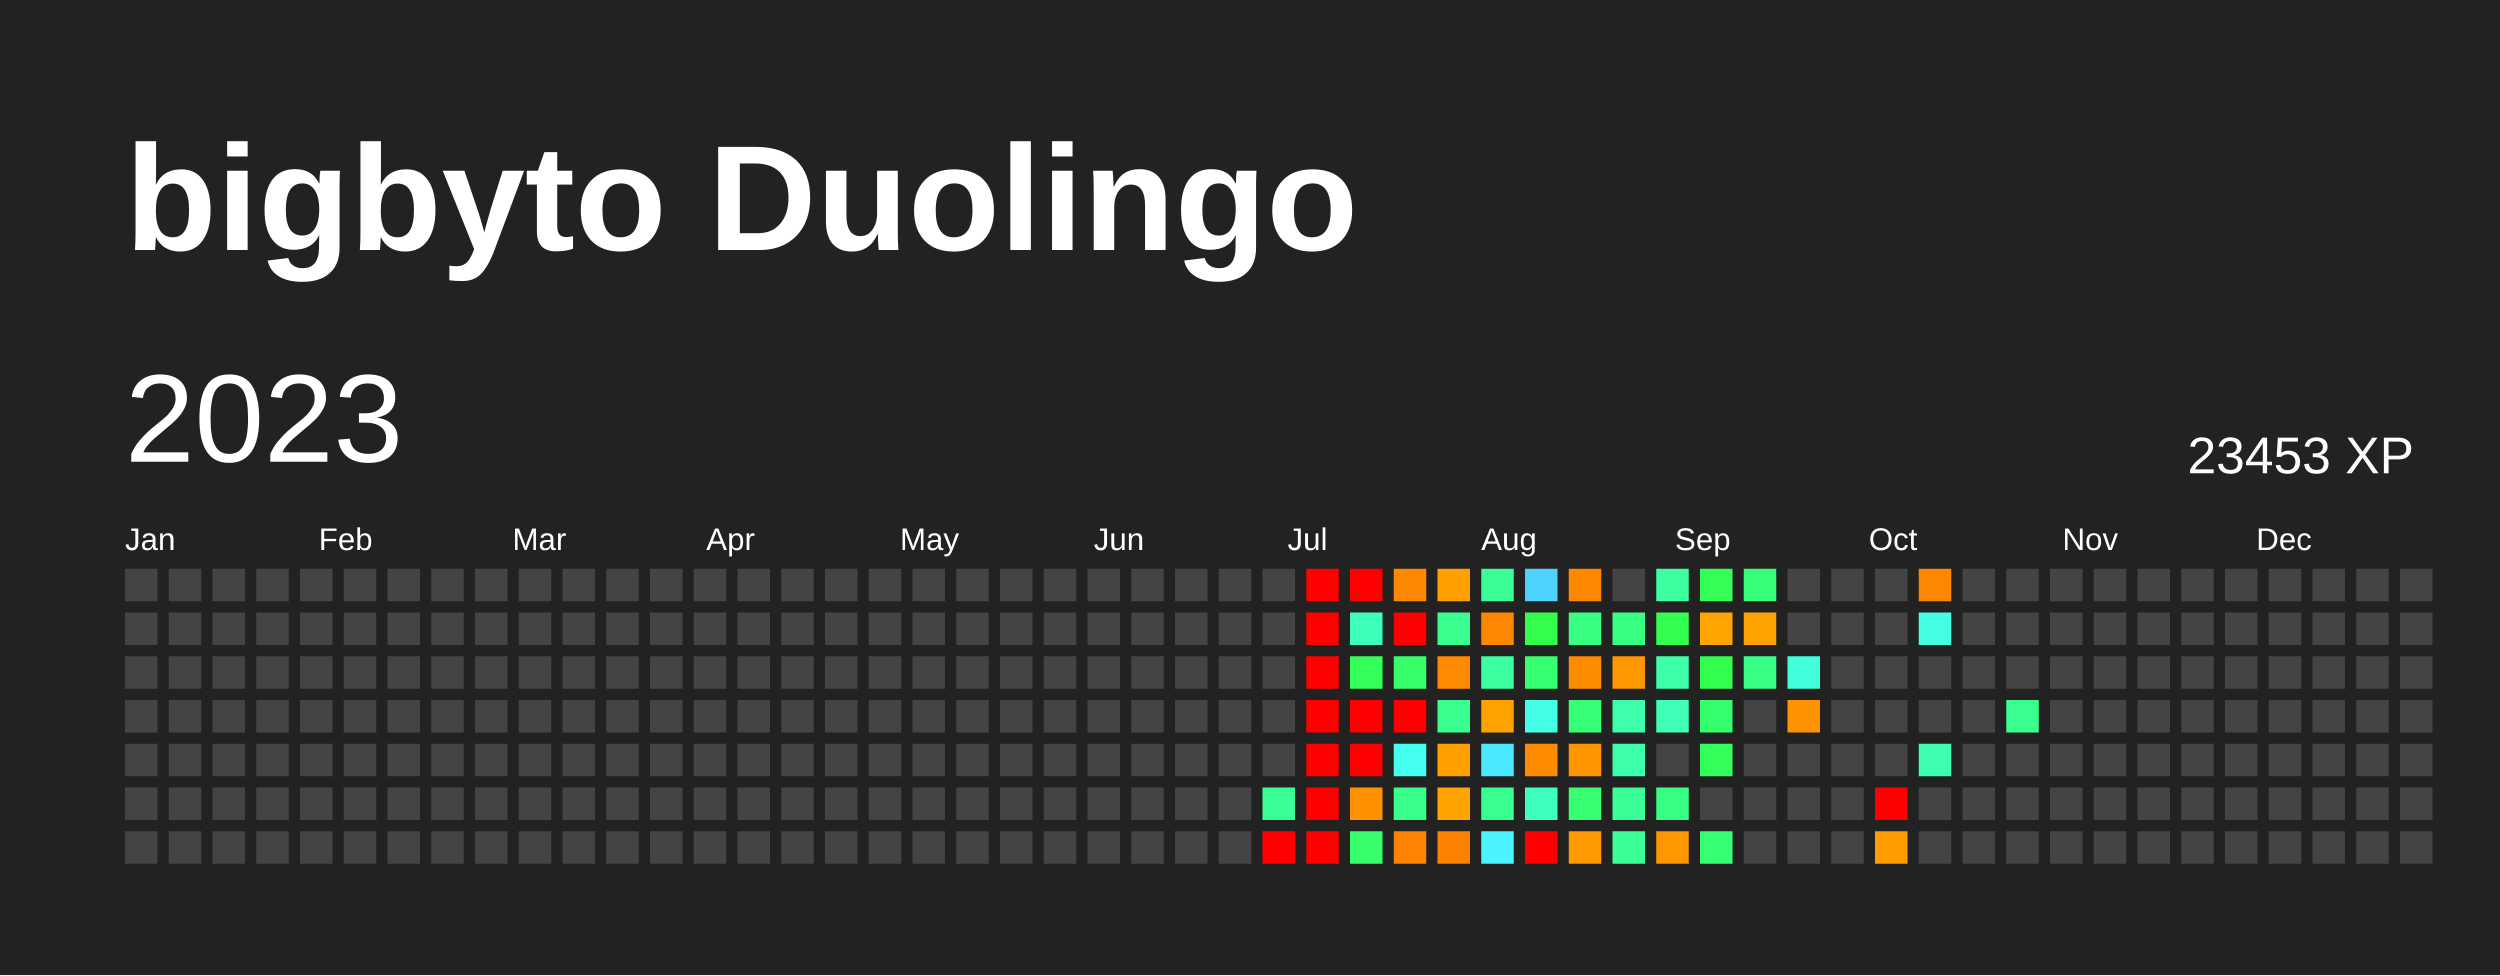
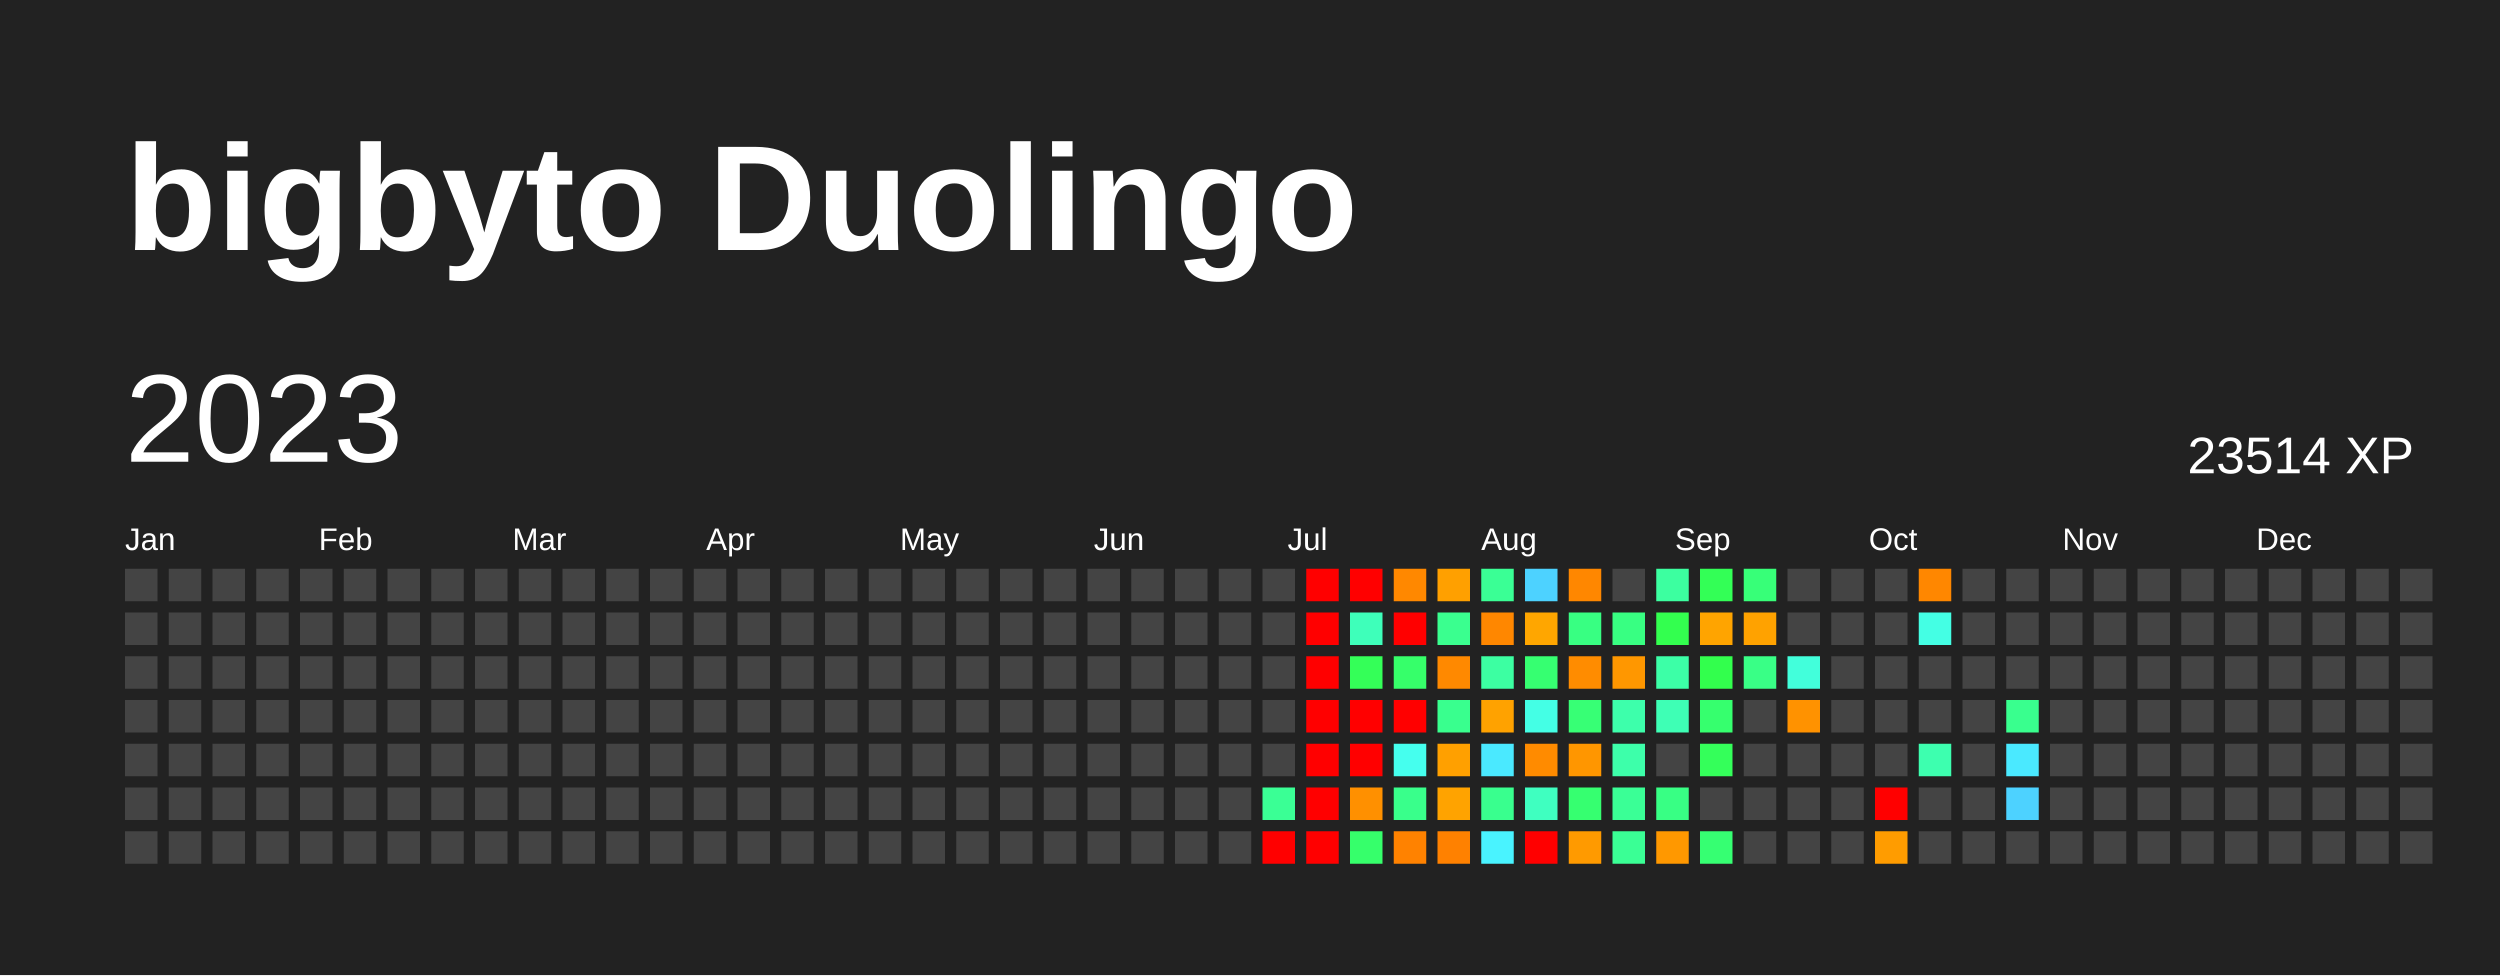
<svg xmlns="http://www.w3.org/2000/svg" baseProfile="full" height="78mm" version="1.1" viewBox="0,0,200,78" width="200mm">
  <defs />
  <rect fill="#222222" height="78" width="200" x="0" y="0" />
  <text fill="#FFFFFF" style="font-size:12px; font-family:Arial; font-weight:bold;" x="10" y="20">bigbyto Duolingo</text>
  <text dominant-baseline="hanging" fill="#FFFFFF" style="font-size:10.0px; font-family:Arial;" x="10" y="30">2023</text>
-   <text dominant-baseline="hanging" fill="#FFFFFF" style="font-size:4.125px; font-family:Arial;" x="175" y="35">23453 XP</text>
+   <text dominant-baseline="hanging" fill="#FFFFFF" style="font-size:4.125px; font-family:Arial;" x="175" y="35">23514 XP</text>
  <text fill="#FFFFFF" style="font-size:2.5px; font-family:Arial" x="10.0" y="44">Jan</text>
  <text fill="#FFFFFF" style="font-size:2.5px; font-family:Arial" x="25.5" y="44">Feb</text>
  <text fill="#FFFFFF" style="font-size:2.5px; font-family:Arial" x="41.0" y="44">Mar</text>
  <text fill="#FFFFFF" style="font-size:2.5px; font-family:Arial" x="56.5" y="44">Apr</text>
  <text fill="#FFFFFF" style="font-size:2.5px; font-family:Arial" x="72.0" y="44">May</text>
  <text fill="#FFFFFF" style="font-size:2.5px; font-family:Arial" x="87.5" y="44">Jun</text>
  <text fill="#FFFFFF" style="font-size:2.5px; font-family:Arial" x="103.0" y="44">Jul</text>
  <text fill="#FFFFFF" style="font-size:2.5px; font-family:Arial" x="118.5" y="44">Aug</text>
  <text fill="#FFFFFF" style="font-size:2.5px; font-family:Arial" x="134.0" y="44">Sep</text>
  <text fill="#FFFFFF" style="font-size:2.5px; font-family:Arial" x="149.5" y="44">Oct</text>
  <text fill="#FFFFFF" style="font-size:2.5px; font-family:Arial" x="165.0" y="44">Nov</text>
  <text fill="#FFFFFF" style="font-size:2.5px; font-family:Arial" x="180.5" y="44">Dec</text>
  <rect fill="#444444" height="2.6" width="2.6" x="10.0" y="45.5" />
  <rect fill="#444444" height="2.6" width="2.6" x="10.0" y="49.0" />
  <rect fill="#444444" height="2.6" width="2.6" x="10.0" y="52.5" />
  <rect fill="#444444" height="2.6" width="2.6" x="10.0" y="56.0" />
  <rect fill="#444444" height="2.6" width="2.6" x="10.0" y="59.5" />
  <rect fill="#444444" height="2.6" width="2.6" x="10.0" y="63.0" />
  <rect fill="#444444" height="2.6" width="2.6" x="10.0" y="66.5" />
  <rect fill="#444444" height="2.6" width="2.6" x="13.5" y="45.5" />
  <rect fill="#444444" height="2.6" width="2.6" x="13.5" y="49.0" />
  <rect fill="#444444" height="2.6" width="2.6" x="13.5" y="52.5" />
  <rect fill="#444444" height="2.6" width="2.6" x="13.5" y="56.0" />
  <rect fill="#444444" height="2.6" width="2.6" x="13.5" y="59.5" />
  <rect fill="#444444" height="2.6" width="2.6" x="13.5" y="63.0" />
  <rect fill="#444444" height="2.6" width="2.6" x="13.5" y="66.5" />
  <rect fill="#444444" height="2.6" width="2.6" x="17.0" y="45.5" />
  <rect fill="#444444" height="2.6" width="2.6" x="17.0" y="49.0" />
  <rect fill="#444444" height="2.6" width="2.6" x="17.0" y="52.5" />
  <rect fill="#444444" height="2.6" width="2.6" x="17.0" y="56.0" />
  <rect fill="#444444" height="2.6" width="2.6" x="17.0" y="59.5" />
  <rect fill="#444444" height="2.6" width="2.6" x="17.0" y="63.0" />
  <rect fill="#444444" height="2.6" width="2.6" x="17.0" y="66.5" />
  <rect fill="#444444" height="2.6" width="2.6" x="20.5" y="45.5" />
  <rect fill="#444444" height="2.6" width="2.6" x="20.5" y="49.0" />
  <rect fill="#444444" height="2.6" width="2.6" x="20.5" y="52.5" />
  <rect fill="#444444" height="2.6" width="2.6" x="20.5" y="56.0" />
  <rect fill="#444444" height="2.6" width="2.6" x="20.5" y="59.5" />
  <rect fill="#444444" height="2.6" width="2.6" x="20.5" y="63.0" />
  <rect fill="#444444" height="2.6" width="2.6" x="20.5" y="66.5" />
  <rect fill="#444444" height="2.6" width="2.6" x="24.0" y="45.5" />
  <rect fill="#444444" height="2.6" width="2.6" x="24.0" y="49.0" />
  <rect fill="#444444" height="2.6" width="2.6" x="24.0" y="52.5" />
  <rect fill="#444444" height="2.6" width="2.6" x="24.0" y="56.0" />
  <rect fill="#444444" height="2.6" width="2.6" x="24.0" y="59.5" />
  <rect fill="#444444" height="2.6" width="2.6" x="24.0" y="63.0" />
  <rect fill="#444444" height="2.6" width="2.6" x="24.0" y="66.5" />
  <rect fill="#444444" height="2.6" width="2.6" x="27.5" y="45.5" />
  <rect fill="#444444" height="2.6" width="2.6" x="27.5" y="49.0" />
  <rect fill="#444444" height="2.6" width="2.6" x="27.5" y="52.5" />
  <rect fill="#444444" height="2.6" width="2.6" x="27.5" y="56.0" />
  <rect fill="#444444" height="2.6" width="2.6" x="27.5" y="59.5" />
  <rect fill="#444444" height="2.6" width="2.6" x="27.5" y="63.0" />
  <rect fill="#444444" height="2.6" width="2.6" x="27.5" y="66.5" />
  <rect fill="#444444" height="2.6" width="2.6" x="31.0" y="45.5" />
  <rect fill="#444444" height="2.6" width="2.6" x="31.0" y="49.0" />
  <rect fill="#444444" height="2.6" width="2.6" x="31.0" y="52.5" />
  <rect fill="#444444" height="2.6" width="2.6" x="31.0" y="56.0" />
  <rect fill="#444444" height="2.6" width="2.6" x="31.0" y="59.5" />
  <rect fill="#444444" height="2.6" width="2.6" x="31.0" y="63.0" />
  <rect fill="#444444" height="2.6" width="2.6" x="31.0" y="66.5" />
  <rect fill="#444444" height="2.6" width="2.6" x="34.5" y="45.5" />
  <rect fill="#444444" height="2.6" width="2.6" x="34.5" y="49.0" />
  <rect fill="#444444" height="2.6" width="2.6" x="34.5" y="52.5" />
  <rect fill="#444444" height="2.6" width="2.6" x="34.5" y="56.0" />
  <rect fill="#444444" height="2.6" width="2.6" x="34.5" y="59.5" />
  <rect fill="#444444" height="2.6" width="2.6" x="34.5" y="63.0" />
  <rect fill="#444444" height="2.6" width="2.6" x="34.5" y="66.5" />
  <rect fill="#444444" height="2.6" width="2.6" x="38.0" y="45.5" />
  <rect fill="#444444" height="2.6" width="2.6" x="38.0" y="49.0" />
  <rect fill="#444444" height="2.6" width="2.6" x="38.0" y="52.5" />
  <rect fill="#444444" height="2.6" width="2.6" x="38.0" y="56.0" />
  <rect fill="#444444" height="2.6" width="2.6" x="38.0" y="59.5" />
  <rect fill="#444444" height="2.6" width="2.6" x="38.0" y="63.0" />
  <rect fill="#444444" height="2.6" width="2.6" x="38.0" y="66.5" />
  <rect fill="#444444" height="2.6" width="2.6" x="41.5" y="45.5" />
  <rect fill="#444444" height="2.6" width="2.6" x="41.5" y="49.0" />
  <rect fill="#444444" height="2.6" width="2.6" x="41.5" y="52.5" />
  <rect fill="#444444" height="2.6" width="2.6" x="41.5" y="56.0" />
  <rect fill="#444444" height="2.6" width="2.6" x="41.5" y="59.5" />
  <rect fill="#444444" height="2.6" width="2.6" x="41.5" y="63.0" />
  <rect fill="#444444" height="2.6" width="2.6" x="41.5" y="66.5" />
  <rect fill="#444444" height="2.6" width="2.6" x="45.0" y="45.5" />
  <rect fill="#444444" height="2.6" width="2.6" x="45.0" y="49.0" />
  <rect fill="#444444" height="2.6" width="2.6" x="45.0" y="52.5" />
  <rect fill="#444444" height="2.6" width="2.6" x="45.0" y="56.0" />
  <rect fill="#444444" height="2.6" width="2.6" x="45.0" y="59.5" />
  <rect fill="#444444" height="2.6" width="2.6" x="45.0" y="63.0" />
  <rect fill="#444444" height="2.6" width="2.6" x="45.0" y="66.5" />
  <rect fill="#444444" height="2.6" width="2.6" x="48.5" y="45.5" />
  <rect fill="#444444" height="2.6" width="2.6" x="48.5" y="49.0" />
  <rect fill="#444444" height="2.6" width="2.6" x="48.5" y="52.5" />
  <rect fill="#444444" height="2.6" width="2.6" x="48.5" y="56.0" />
  <rect fill="#444444" height="2.6" width="2.6" x="48.5" y="59.5" />
  <rect fill="#444444" height="2.6" width="2.6" x="48.5" y="63.0" />
  <rect fill="#444444" height="2.6" width="2.6" x="48.5" y="66.5" />
  <rect fill="#444444" height="2.6" width="2.6" x="52.0" y="45.5" />
  <rect fill="#444444" height="2.6" width="2.6" x="52.0" y="49.0" />
  <rect fill="#444444" height="2.6" width="2.6" x="52.0" y="52.5" />
  <rect fill="#444444" height="2.6" width="2.6" x="52.0" y="56.0" />
  <rect fill="#444444" height="2.6" width="2.6" x="52.0" y="59.5" />
  <rect fill="#444444" height="2.6" width="2.6" x="52.0" y="63.0" />
  <rect fill="#444444" height="2.6" width="2.6" x="52.0" y="66.5" />
  <rect fill="#444444" height="2.6" width="2.6" x="55.5" y="45.5" />
  <rect fill="#444444" height="2.6" width="2.6" x="55.5" y="49.0" />
  <rect fill="#444444" height="2.6" width="2.6" x="55.5" y="52.5" />
  <rect fill="#444444" height="2.6" width="2.6" x="55.5" y="56.0" />
  <rect fill="#444444" height="2.6" width="2.6" x="55.5" y="59.5" />
  <rect fill="#444444" height="2.6" width="2.6" x="55.5" y="63.0" />
  <rect fill="#444444" height="2.6" width="2.6" x="55.5" y="66.5" />
  <rect fill="#444444" height="2.6" width="2.6" x="59.0" y="45.5" />
  <rect fill="#444444" height="2.6" width="2.6" x="59.0" y="49.0" />
  <rect fill="#444444" height="2.6" width="2.6" x="59.0" y="52.5" />
  <rect fill="#444444" height="2.6" width="2.6" x="59.0" y="56.0" />
  <rect fill="#444444" height="2.6" width="2.6" x="59.0" y="59.5" />
  <rect fill="#444444" height="2.6" width="2.6" x="59.0" y="63.0" />
  <rect fill="#444444" height="2.6" width="2.6" x="59.0" y="66.5" />
  <rect fill="#444444" height="2.6" width="2.6" x="62.5" y="45.5" />
  <rect fill="#444444" height="2.6" width="2.6" x="62.5" y="49.0" />
  <rect fill="#444444" height="2.6" width="2.6" x="62.5" y="52.5" />
  <rect fill="#444444" height="2.6" width="2.6" x="62.5" y="56.0" />
  <rect fill="#444444" height="2.6" width="2.6" x="62.5" y="59.5" />
  <rect fill="#444444" height="2.6" width="2.6" x="62.5" y="63.0" />
  <rect fill="#444444" height="2.6" width="2.6" x="62.5" y="66.5" />
  <rect fill="#444444" height="2.6" width="2.6" x="66.0" y="45.5" />
  <rect fill="#444444" height="2.6" width="2.6" x="66.0" y="49.0" />
  <rect fill="#444444" height="2.6" width="2.6" x="66.0" y="52.5" />
  <rect fill="#444444" height="2.6" width="2.6" x="66.0" y="56.0" />
  <rect fill="#444444" height="2.6" width="2.6" x="66.0" y="59.5" />
  <rect fill="#444444" height="2.6" width="2.6" x="66.0" y="63.0" />
  <rect fill="#444444" height="2.6" width="2.6" x="66.0" y="66.5" />
  <rect fill="#444444" height="2.6" width="2.6" x="69.5" y="45.5" />
  <rect fill="#444444" height="2.6" width="2.6" x="69.5" y="49.0" />
  <rect fill="#444444" height="2.6" width="2.6" x="69.5" y="52.5" />
  <rect fill="#444444" height="2.6" width="2.6" x="69.5" y="56.0" />
  <rect fill="#444444" height="2.6" width="2.6" x="69.5" y="59.5" />
  <rect fill="#444444" height="2.6" width="2.6" x="69.5" y="63.0" />
  <rect fill="#444444" height="2.6" width="2.6" x="69.5" y="66.5" />
  <rect fill="#444444" height="2.6" width="2.6" x="73.0" y="45.5" />
  <rect fill="#444444" height="2.6" width="2.6" x="73.0" y="49.0" />
  <rect fill="#444444" height="2.6" width="2.6" x="73.0" y="52.5" />
  <rect fill="#444444" height="2.6" width="2.6" x="73.0" y="56.0" />
  <rect fill="#444444" height="2.6" width="2.6" x="73.0" y="59.5" />
  <rect fill="#444444" height="2.6" width="2.6" x="73.0" y="63.0" />
  <rect fill="#444444" height="2.6" width="2.6" x="73.0" y="66.5" />
  <rect fill="#444444" height="2.6" width="2.6" x="76.5" y="45.5" />
  <rect fill="#444444" height="2.6" width="2.6" x="76.5" y="49.0" />
  <rect fill="#444444" height="2.6" width="2.6" x="76.5" y="52.5" />
  <rect fill="#444444" height="2.6" width="2.6" x="76.5" y="56.0" />
  <rect fill="#444444" height="2.6" width="2.6" x="76.5" y="59.5" />
  <rect fill="#444444" height="2.6" width="2.6" x="76.5" y="63.0" />
  <rect fill="#444444" height="2.6" width="2.6" x="76.5" y="66.5" />
  <rect fill="#444444" height="2.6" width="2.6" x="80.0" y="45.5" />
  <rect fill="#444444" height="2.6" width="2.6" x="80.0" y="49.0" />
  <rect fill="#444444" height="2.6" width="2.6" x="80.0" y="52.5" />
  <rect fill="#444444" height="2.6" width="2.6" x="80.0" y="56.0" />
  <rect fill="#444444" height="2.6" width="2.6" x="80.0" y="59.5" />
  <rect fill="#444444" height="2.6" width="2.6" x="80.0" y="63.0" />
  <rect fill="#444444" height="2.6" width="2.6" x="80.0" y="66.5" />
  <rect fill="#444444" height="2.6" width="2.6" x="83.5" y="45.5" />
  <rect fill="#444444" height="2.6" width="2.6" x="83.5" y="49.0" />
  <rect fill="#444444" height="2.6" width="2.6" x="83.5" y="52.5" />
  <rect fill="#444444" height="2.6" width="2.6" x="83.5" y="56.0" />
  <rect fill="#444444" height="2.6" width="2.6" x="83.5" y="59.5" />
  <rect fill="#444444" height="2.6" width="2.6" x="83.5" y="63.0" />
  <rect fill="#444444" height="2.6" width="2.6" x="83.5" y="66.5" />
  <rect fill="#444444" height="2.6" width="2.6" x="87.0" y="45.5" />
  <rect fill="#444444" height="2.6" width="2.6" x="87.0" y="49.0" />
  <rect fill="#444444" height="2.6" width="2.6" x="87.0" y="52.5" />
  <rect fill="#444444" height="2.6" width="2.6" x="87.0" y="56.0" />
  <rect fill="#444444" height="2.6" width="2.6" x="87.0" y="59.5" />
  <rect fill="#444444" height="2.6" width="2.6" x="87.0" y="63.0" />
  <rect fill="#444444" height="2.6" width="2.6" x="87.0" y="66.5" />
  <rect fill="#444444" height="2.6" width="2.6" x="90.5" y="45.5" />
  <rect fill="#444444" height="2.6" width="2.6" x="90.5" y="49.0" />
  <rect fill="#444444" height="2.6" width="2.6" x="90.5" y="52.5" />
  <rect fill="#444444" height="2.6" width="2.6" x="90.5" y="56.0" />
  <rect fill="#444444" height="2.6" width="2.6" x="90.5" y="59.5" />
  <rect fill="#444444" height="2.6" width="2.6" x="90.5" y="63.0" />
  <rect fill="#444444" height="2.6" width="2.6" x="90.5" y="66.5" />
  <rect fill="#444444" height="2.6" width="2.6" x="94.0" y="45.5" />
  <rect fill="#444444" height="2.6" width="2.6" x="94.0" y="49.0" />
  <rect fill="#444444" height="2.6" width="2.6" x="94.0" y="52.5" />
  <rect fill="#444444" height="2.6" width="2.6" x="94.0" y="56.0" />
  <rect fill="#444444" height="2.6" width="2.6" x="94.0" y="59.5" />
  <rect fill="#444444" height="2.6" width="2.6" x="94.0" y="63.0" />
  <rect fill="#444444" height="2.6" width="2.6" x="94.0" y="66.5" />
  <rect fill="#444444" height="2.6" width="2.6" x="97.5" y="45.5" />
  <rect fill="#444444" height="2.6" width="2.6" x="97.5" y="49.0" />
  <rect fill="#444444" height="2.6" width="2.6" x="97.5" y="52.5" />
  <rect fill="#444444" height="2.6" width="2.6" x="97.5" y="56.0" />
  <rect fill="#444444" height="2.6" width="2.6" x="97.5" y="59.5" />
  <rect fill="#444444" height="2.6" width="2.6" x="97.5" y="63.0" />
  <rect fill="#444444" height="2.6" width="2.6" x="97.5" y="66.5" />
  <rect fill="#444444" height="2.6" width="2.6" x="101.0" y="45.5" />
  <rect fill="#444444" height="2.6" width="2.6" x="101.0" y="49.0" />
  <rect fill="#444444" height="2.6" width="2.6" x="101.0" y="52.5" />
  <rect fill="#444444" height="2.6" width="2.6" x="101.0" y="56.0" />
  <rect fill="#444444" height="2.6" width="2.6" x="101.0" y="59.5" />
  <rect fill="#3aff95" height="2.6" width="2.6" x="101.0" y="63.0" />
  <rect fill="red" height="2.6" width="2.6" x="101.0" y="66.5" />
  <rect fill="red" height="2.6" width="2.6" x="104.5" y="45.5" />
  <rect fill="red" height="2.6" width="2.6" x="104.5" y="49.0" />
  <rect fill="red" height="2.6" width="2.6" x="104.5" y="52.5" />
  <rect fill="red" height="2.6" width="2.6" x="104.5" y="56.0" />
  <rect fill="red" height="2.6" width="2.6" x="104.5" y="59.5" />
  <rect fill="red" height="2.6" width="2.6" x="104.5" y="63.0" />
  <rect fill="red" height="2.6" width="2.6" x="104.5" y="66.5" />
  <rect fill="red" height="2.6" width="2.6" x="108.0" y="45.5" />
  <rect fill="#3effba" height="2.6" width="2.6" x="108.0" y="49.0" />
  <rect fill="#34ff58" height="2.6" width="2.6" x="108.0" y="52.5" />
  <rect fill="red" height="2.6" width="2.6" x="108.0" y="56.0" />
  <rect fill="red" height="2.6" width="2.6" x="108.0" y="59.5" />
  <rect fill="#ff9000" height="2.6" width="2.6" x="108.0" y="63.0" />
  <rect fill="#36ff6b" height="2.6" width="2.6" x="108.0" y="66.5" />
  <rect fill="#ff8800" height="2.6" width="2.6" x="111.5" y="45.5" />
  <rect fill="red" height="2.6" width="2.6" x="111.5" y="49.0" />
  <rect fill="#36ff6a" height="2.6" width="2.6" x="111.5" y="52.5" />
  <rect fill="red" height="2.6" width="2.6" x="111.5" y="56.0" />
  <rect fill="#45ffee" height="2.6" width="2.6" x="111.5" y="59.5" />
  <rect fill="#39ff8b" height="2.6" width="2.6" x="111.5" y="63.0" />
  <rect fill="#ff8200" height="2.6" width="2.6" x="111.5" y="66.5" />
  <rect fill="#ffa000" height="2.6" width="2.6" x="115.0" y="45.5" />
  <rect fill="#3aff8f" height="2.6" width="2.6" x="115.0" y="49.0" />
  <rect fill="#ff8900" height="2.6" width="2.6" x="115.0" y="52.5" />
  <rect fill="#39ff8e" height="2.6" width="2.6" x="115.0" y="56.0" />
  <rect fill="#ffa000" height="2.6" width="2.6" x="115.0" y="59.5" />
  <rect fill="#ffa300" height="2.6" width="2.6" x="115.0" y="63.0" />
  <rect fill="#ff8100" height="2.6" width="2.6" x="115.0" y="66.5" />
  <rect fill="#3aff95" height="2.6" width="2.6" x="118.5" y="45.5" />
  <rect fill="#ff8700" height="2.6" width="2.6" x="118.5" y="49.0" />
  <rect fill="#3cffa2" height="2.6" width="2.6" x="118.5" y="52.5" />
  <rect fill="#ffa200" height="2.6" width="2.6" x="118.5" y="56.0" />
  <rect fill="#4ae9ff" height="2.6" width="2.6" x="118.5" y="59.5" />
  <rect fill="#39ff8e" height="2.6" width="2.6" x="118.5" y="63.0" />
  <rect fill="#49f3ff" height="2.6" width="2.6" x="118.5" y="66.5" />
  <rect fill="#4dd2ff" height="2.6" width="2.6" x="122.0" y="45.5" />
-   <rect fill="#32ff49" height="2.6" width="2.6" x="122.0" y="49.0" />
+   <rect fill="#ffa600" height="2.6" width="2.6" x="122.0" y="49.0" />
  <rect fill="#36ff71" height="2.6" width="2.6" x="122.0" y="52.5" />
  <rect fill="#44ffe5" height="2.6" width="2.6" x="122.0" y="56.0" />
  <rect fill="#ff8b00" height="2.6" width="2.6" x="122.0" y="59.5" />
  <rect fill="#3fffc0" height="2.6" width="2.6" x="122.0" y="63.0" />
  <rect fill="red" height="2.6" width="2.6" x="122.0" y="66.5" />
  <rect fill="#ff8700" height="2.6" width="2.6" x="125.5" y="45.5" />
  <rect fill="#38ff82" height="2.6" width="2.6" x="125.5" y="49.0" />
  <rect fill="#ff8c00" height="2.6" width="2.6" x="125.5" y="52.5" />
  <rect fill="#37ff75" height="2.6" width="2.6" x="125.5" y="56.0" />
  <rect fill="#ff9600" height="2.6" width="2.6" x="125.5" y="59.5" />
  <rect fill="#36ff70" height="2.6" width="2.6" x="125.5" y="63.0" />
  <rect fill="#ff9a00" height="2.6" width="2.6" x="125.5" y="66.5" />
  <rect fill="#444444" height="2.6" width="2.6" x="129.0" y="45.5" />
  <rect fill="#38ff82" height="2.6" width="2.6" x="129.0" y="49.0" />
  <rect fill="#ff9700" height="2.6" width="2.6" x="129.0" y="52.5" />
  <rect fill="#3dffab" height="2.6" width="2.6" x="129.0" y="56.0" />
  <rect fill="#3dffaa" height="2.6" width="2.6" x="129.0" y="59.5" />
  <rect fill="#3aff96" height="2.6" width="2.6" x="129.0" y="63.0" />
  <rect fill="#3aff95" height="2.6" width="2.6" x="129.0" y="66.5" />
  <rect fill="#3cffa0" height="2.6" width="2.6" x="132.5" y="45.5" />
  <rect fill="#33ff4f" height="2.6" width="2.6" x="132.5" y="49.0" />
  <rect fill="#3cffa7" height="2.6" width="2.6" x="132.5" y="52.5" />
  <rect fill="#3effb5" height="2.6" width="2.6" x="132.5" y="56.0" />
  <rect fill="#444444" height="2.6" width="2.6" x="132.5" y="59.5" />
  <rect fill="#38ff84" height="2.6" width="2.6" x="132.5" y="63.0" />
  <rect fill="#ff9800" height="2.6" width="2.6" x="132.5" y="66.5" />
  <rect fill="#33ff56" height="2.6" width="2.6" x="136.0" y="45.5" />
  <rect fill="#ffa400" height="2.6" width="2.6" x="136.0" y="49.0" />
  <rect fill="#32ff4d" height="2.6" width="2.6" x="136.0" y="52.5" />
  <rect fill="#36ff6e" height="2.6" width="2.6" x="136.0" y="56.0" />
  <rect fill="#34ff5a" height="2.6" width="2.6" x="136.0" y="59.5" />
  <rect fill="#444444" height="2.6" width="2.6" x="136.0" y="63.0" />
  <rect fill="#36ff72" height="2.6" width="2.6" x="136.0" y="66.5" />
  <rect fill="#37ff78" height="2.6" width="2.6" x="139.5" y="45.5" />
  <rect fill="#ffa200" height="2.6" width="2.6" x="139.5" y="49.0" />
  <rect fill="#39ff86" height="2.6" width="2.6" x="139.5" y="52.5" />
  <rect fill="#444444" height="2.6" width="2.6" x="139.5" y="56.0" />
  <rect fill="#444444" height="2.6" width="2.6" x="139.5" y="59.5" />
  <rect fill="#444444" height="2.6" width="2.6" x="139.5" y="63.0" />
  <rect fill="#444444" height="2.6" width="2.6" x="139.5" y="66.5" />
  <rect fill="#444444" height="2.6" width="2.6" x="143.0" y="45.5" />
  <rect fill="#444444" height="2.6" width="2.6" x="143.0" y="49.0" />
  <rect fill="#42ffdb" height="2.6" width="2.6" x="143.0" y="52.5" />
  <rect fill="#ff9200" height="2.6" width="2.6" x="143.0" y="56.0" />
  <rect fill="#444444" height="2.6" width="2.6" x="143.0" y="59.5" />
  <rect fill="#444444" height="2.6" width="2.6" x="143.0" y="63.0" />
  <rect fill="#444444" height="2.6" width="2.6" x="143.0" y="66.5" />
  <rect fill="#444444" height="2.6" width="2.6" x="146.5" y="45.5" />
  <rect fill="#444444" height="2.6" width="2.6" x="146.5" y="49.0" />
  <rect fill="#444444" height="2.6" width="2.6" x="146.5" y="52.5" />
  <rect fill="#444444" height="2.6" width="2.6" x="146.5" y="56.0" />
  <rect fill="#444444" height="2.6" width="2.6" x="146.5" y="59.5" />
  <rect fill="#444444" height="2.6" width="2.6" x="146.5" y="63.0" />
  <rect fill="#444444" height="2.6" width="2.6" x="146.5" y="66.5" />
  <rect fill="#444444" height="2.6" width="2.6" x="150.0" y="45.5" />
  <rect fill="#444444" height="2.6" width="2.6" x="150.0" y="49.0" />
  <rect fill="#444444" height="2.6" width="2.6" x="150.0" y="52.5" />
  <rect fill="#444444" height="2.6" width="2.6" x="150.0" y="56.0" />
  <rect fill="#444444" height="2.6" width="2.6" x="150.0" y="59.5" />
  <rect fill="red" height="2.6" width="2.6" x="150.0" y="63.0" />
  <rect fill="#ff9c00" height="2.6" width="2.6" x="150.0" y="66.5" />
  <rect fill="#ff8700" height="2.6" width="2.6" x="153.5" y="45.5" />
  <rect fill="#44ffe4" height="2.6" width="2.6" x="153.5" y="49.0" />
  <rect fill="#444444" height="2.6" width="2.6" x="153.5" y="52.5" />
  <rect fill="#444444" height="2.6" width="2.6" x="153.5" y="56.0" />
  <rect fill="#3dffaf" height="2.6" width="2.6" x="153.5" y="59.5" />
  <rect fill="#444444" height="2.6" width="2.6" x="153.5" y="63.0" />
  <rect fill="#444444" height="2.6" width="2.6" x="153.5" y="66.5" />
  <rect fill="#444444" height="2.6" width="2.6" x="157.0" y="45.5" />
  <rect fill="#444444" height="2.6" width="2.6" x="157.0" y="49.0" />
  <rect fill="#444444" height="2.6" width="2.6" x="157.0" y="52.5" />
  <rect fill="#444444" height="2.6" width="2.6" x="157.0" y="56.0" />
  <rect fill="#444444" height="2.6" width="2.6" x="157.0" y="59.5" />
  <rect fill="#444444" height="2.6" width="2.6" x="157.0" y="63.0" />
  <rect fill="#444444" height="2.6" width="2.6" x="157.0" y="66.5" />
  <rect fill="#444444" height="2.6" width="2.6" x="160.5" y="45.5" />
  <rect fill="#444444" height="2.6" width="2.6" x="160.5" y="49.0" />
  <rect fill="#444444" height="2.6" width="2.6" x="160.5" y="52.5" />
  <rect fill="#39ff8e" height="2.6" width="2.6" x="160.5" y="56.0" />
-   <rect fill="#444444" height="2.6" width="2.6" x="160.5" y="59.5" />
-   <rect fill="#444444" height="2.6" width="2.6" x="160.5" y="63.0" />
+   <rect fill="#4ae9ff" height="2.6" width="2.6" x="160.5" y="59.5" />
+   <rect fill="#4dd2ff" height="2.6" width="2.6" x="160.5" y="63.0" />
  <rect fill="#444444" height="2.6" width="2.6" x="160.5" y="66.5" />
  <rect fill="#444444" height="2.6" width="2.6" x="164.0" y="45.5" />
  <rect fill="#444444" height="2.6" width="2.6" x="164.0" y="49.0" />
  <rect fill="#444444" height="2.6" width="2.6" x="164.0" y="52.5" />
  <rect fill="#444444" height="2.6" width="2.6" x="164.0" y="56.0" />
  <rect fill="#444444" height="2.6" width="2.6" x="164.0" y="59.5" />
  <rect fill="#444444" height="2.6" width="2.6" x="164.0" y="63.0" />
  <rect fill="#444444" height="2.6" width="2.6" x="164.0" y="66.5" />
  <rect fill="#444444" height="2.6" width="2.6" x="167.5" y="45.5" />
  <rect fill="#444444" height="2.6" width="2.6" x="167.5" y="49.0" />
  <rect fill="#444444" height="2.6" width="2.6" x="167.5" y="52.5" />
  <rect fill="#444444" height="2.6" width="2.6" x="167.5" y="56.0" />
  <rect fill="#444444" height="2.6" width="2.6" x="167.5" y="59.5" />
  <rect fill="#444444" height="2.6" width="2.6" x="167.5" y="63.0" />
  <rect fill="#444444" height="2.6" width="2.6" x="167.5" y="66.5" />
  <rect fill="#444444" height="2.6" width="2.6" x="171.0" y="45.5" />
  <rect fill="#444444" height="2.6" width="2.6" x="171.0" y="49.0" />
  <rect fill="#444444" height="2.6" width="2.6" x="171.0" y="52.5" />
  <rect fill="#444444" height="2.6" width="2.6" x="171.0" y="56.0" />
  <rect fill="#444444" height="2.6" width="2.6" x="171.0" y="59.5" />
  <rect fill="#444444" height="2.6" width="2.6" x="171.0" y="63.0" />
  <rect fill="#444444" height="2.6" width="2.6" x="171.0" y="66.5" />
  <rect fill="#444444" height="2.6" width="2.6" x="174.5" y="45.5" />
  <rect fill="#444444" height="2.6" width="2.6" x="174.5" y="49.0" />
  <rect fill="#444444" height="2.6" width="2.6" x="174.5" y="52.5" />
  <rect fill="#444444" height="2.6" width="2.6" x="174.5" y="56.0" />
  <rect fill="#444444" height="2.6" width="2.6" x="174.5" y="59.5" />
  <rect fill="#444444" height="2.6" width="2.6" x="174.5" y="63.0" />
  <rect fill="#444444" height="2.6" width="2.6" x="174.5" y="66.5" />
  <rect fill="#444444" height="2.6" width="2.6" x="178.0" y="45.5" />
  <rect fill="#444444" height="2.6" width="2.6" x="178.0" y="49.0" />
  <rect fill="#444444" height="2.6" width="2.6" x="178.0" y="52.5" />
  <rect fill="#444444" height="2.6" width="2.6" x="178.0" y="56.0" />
  <rect fill="#444444" height="2.6" width="2.6" x="178.0" y="59.5" />
  <rect fill="#444444" height="2.6" width="2.6" x="178.0" y="63.0" />
  <rect fill="#444444" height="2.6" width="2.6" x="178.0" y="66.5" />
  <rect fill="#444444" height="2.6" width="2.6" x="181.5" y="45.5" />
  <rect fill="#444444" height="2.6" width="2.6" x="181.5" y="49.0" />
  <rect fill="#444444" height="2.6" width="2.6" x="181.5" y="52.5" />
  <rect fill="#444444" height="2.6" width="2.6" x="181.5" y="56.0" />
  <rect fill="#444444" height="2.6" width="2.6" x="181.5" y="59.5" />
  <rect fill="#444444" height="2.6" width="2.6" x="181.5" y="63.0" />
  <rect fill="#444444" height="2.6" width="2.6" x="181.5" y="66.5" />
  <rect fill="#444444" height="2.6" width="2.6" x="185.0" y="45.5" />
  <rect fill="#444444" height="2.6" width="2.6" x="185.0" y="49.0" />
  <rect fill="#444444" height="2.6" width="2.6" x="185.0" y="52.5" />
  <rect fill="#444444" height="2.6" width="2.6" x="185.0" y="56.0" />
  <rect fill="#444444" height="2.6" width="2.6" x="185.0" y="59.5" />
  <rect fill="#444444" height="2.6" width="2.6" x="185.0" y="63.0" />
  <rect fill="#444444" height="2.6" width="2.6" x="185.0" y="66.5" />
  <rect fill="#444444" height="2.6" width="2.6" x="188.5" y="45.5" />
  <rect fill="#444444" height="2.6" width="2.6" x="188.5" y="49.0" />
  <rect fill="#444444" height="2.6" width="2.6" x="188.5" y="52.5" />
  <rect fill="#444444" height="2.6" width="2.6" x="188.5" y="56.0" />
  <rect fill="#444444" height="2.6" width="2.6" x="188.5" y="59.5" />
  <rect fill="#444444" height="2.6" width="2.6" x="188.5" y="63.0" />
  <rect fill="#444444" height="2.6" width="2.6" x="188.5" y="66.5" />
  <rect fill="#444444" height="2.6" width="2.6" x="192.0" y="45.5" />
  <rect fill="#444444" height="2.6" width="2.6" x="192.0" y="49.0" />
  <rect fill="#444444" height="2.6" width="2.6" x="192.0" y="52.5" />
  <rect fill="#444444" height="2.6" width="2.6" x="192.0" y="56.0" />
  <rect fill="#444444" height="2.6" width="2.6" x="192.0" y="59.5" />
  <rect fill="#444444" height="2.6" width="2.6" x="192.0" y="63.0" />
  <rect fill="#444444" height="2.6" width="2.6" x="192.0" y="66.5" />
</svg>
